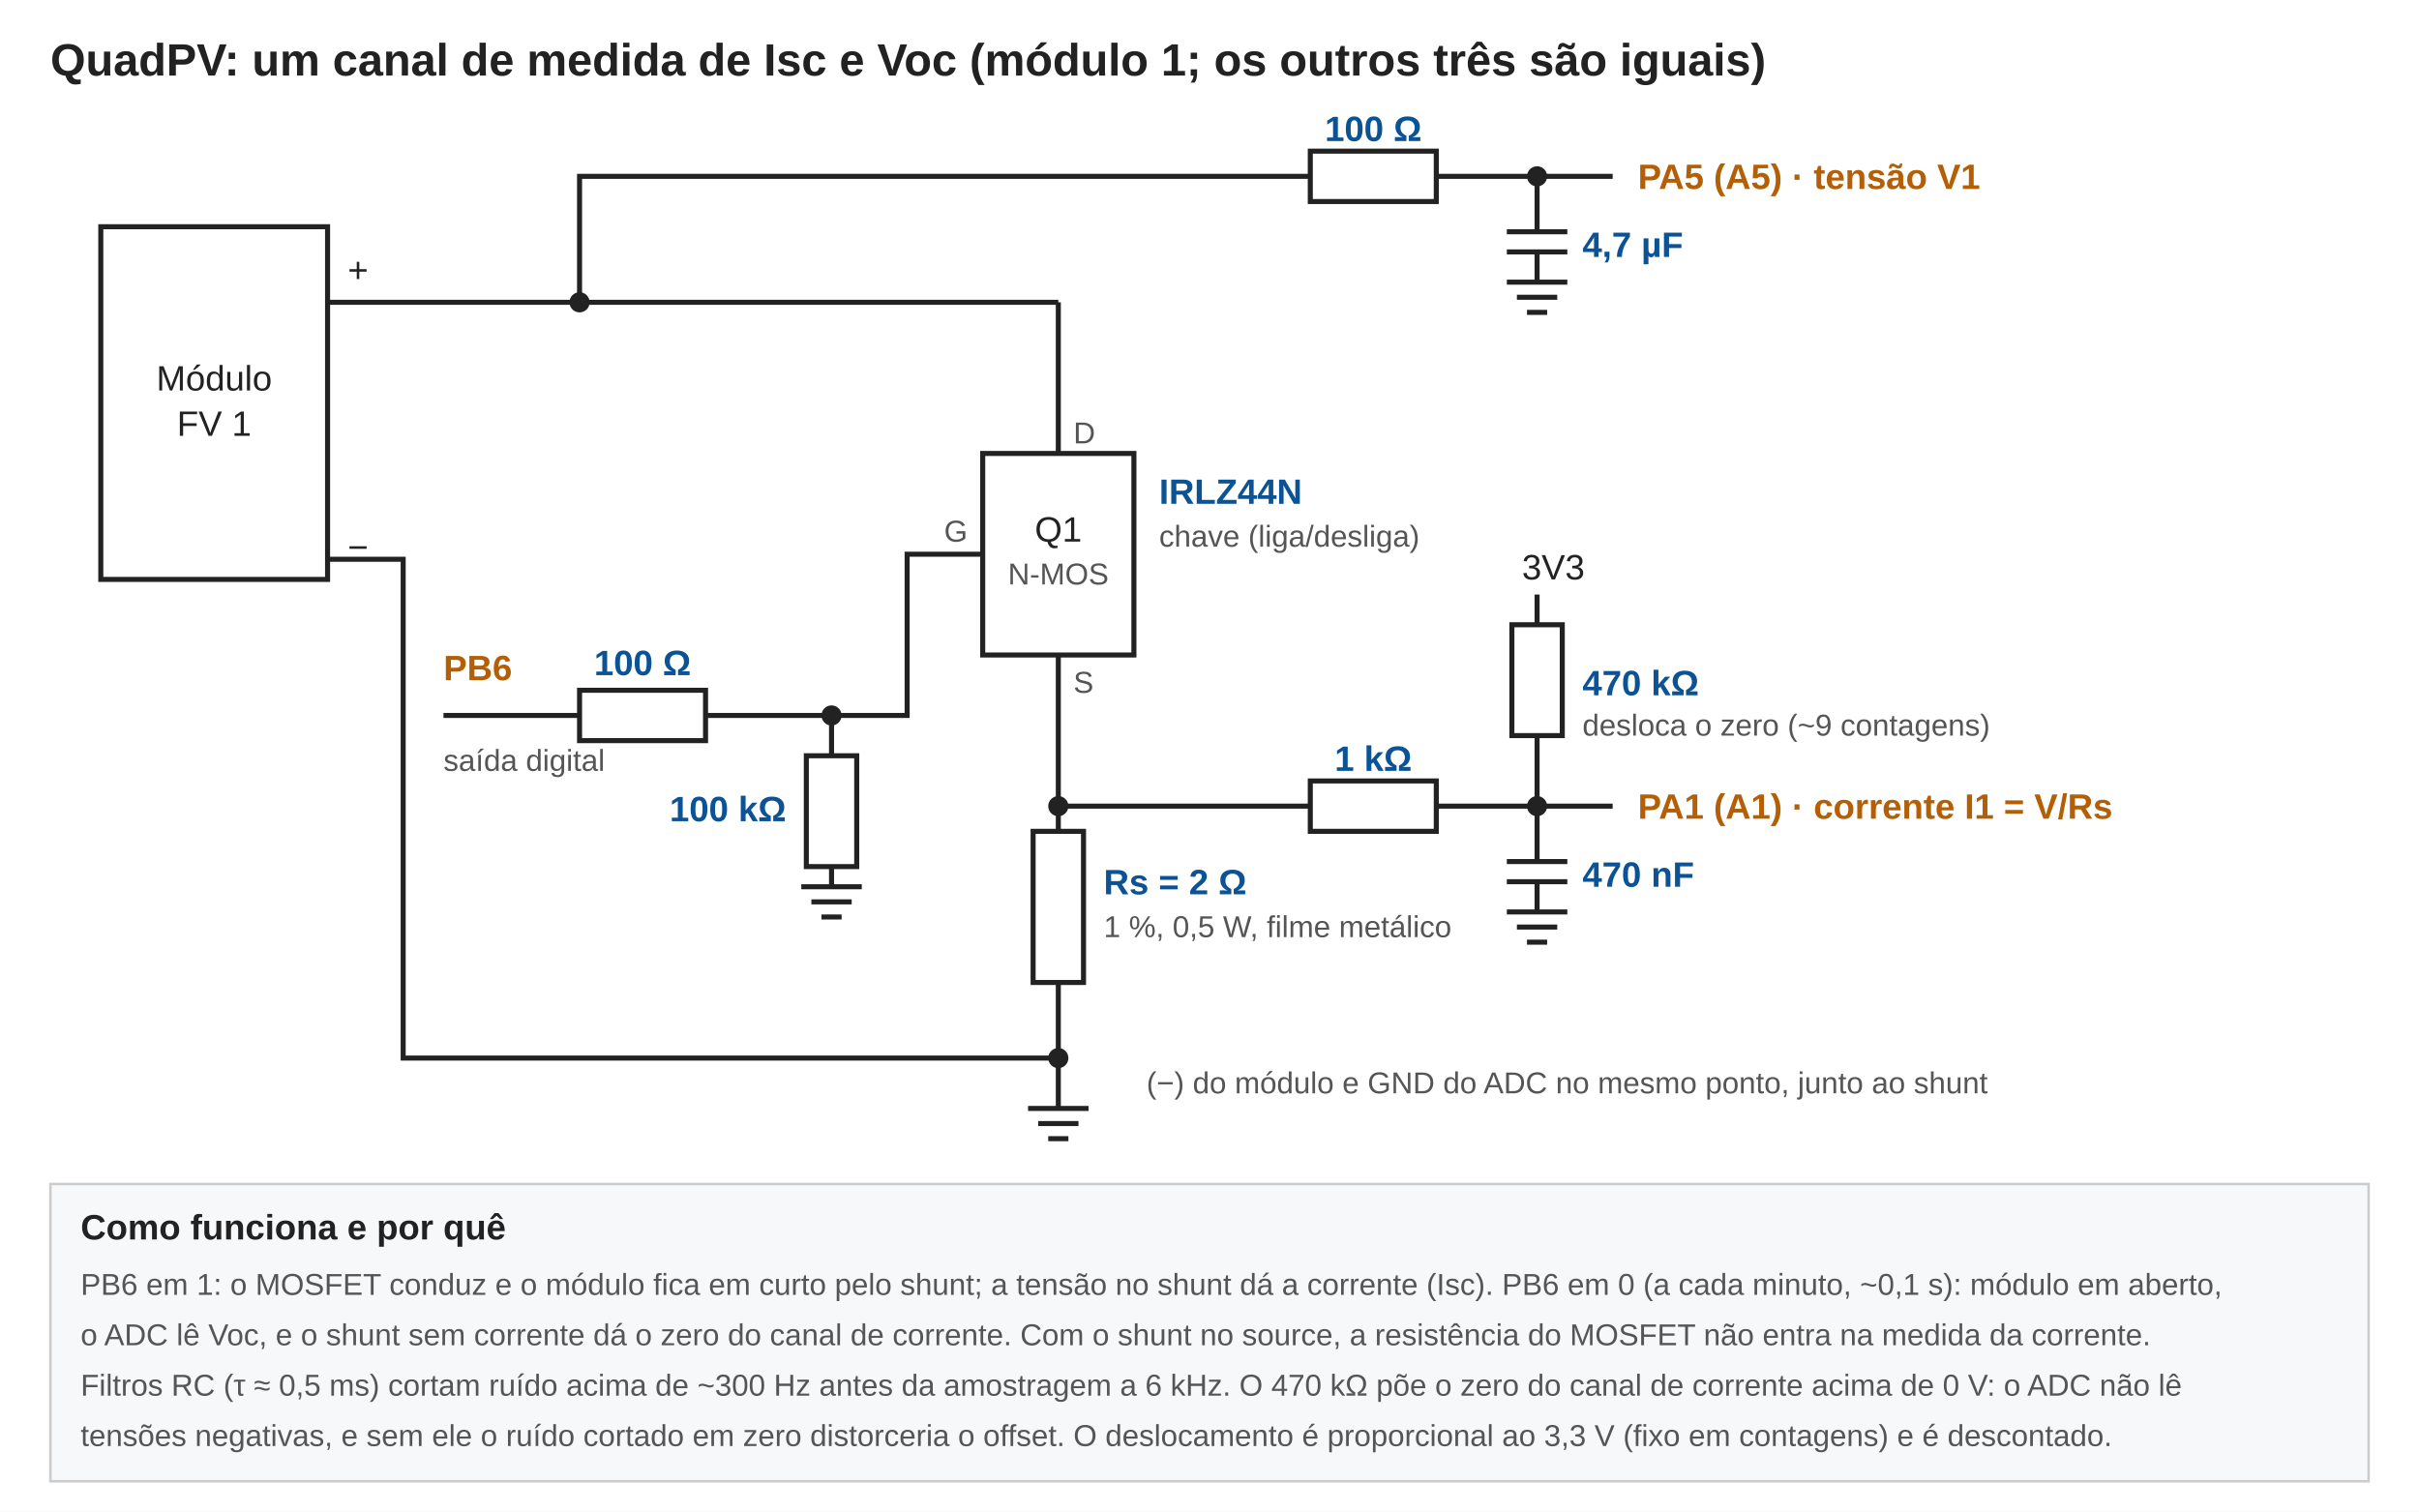
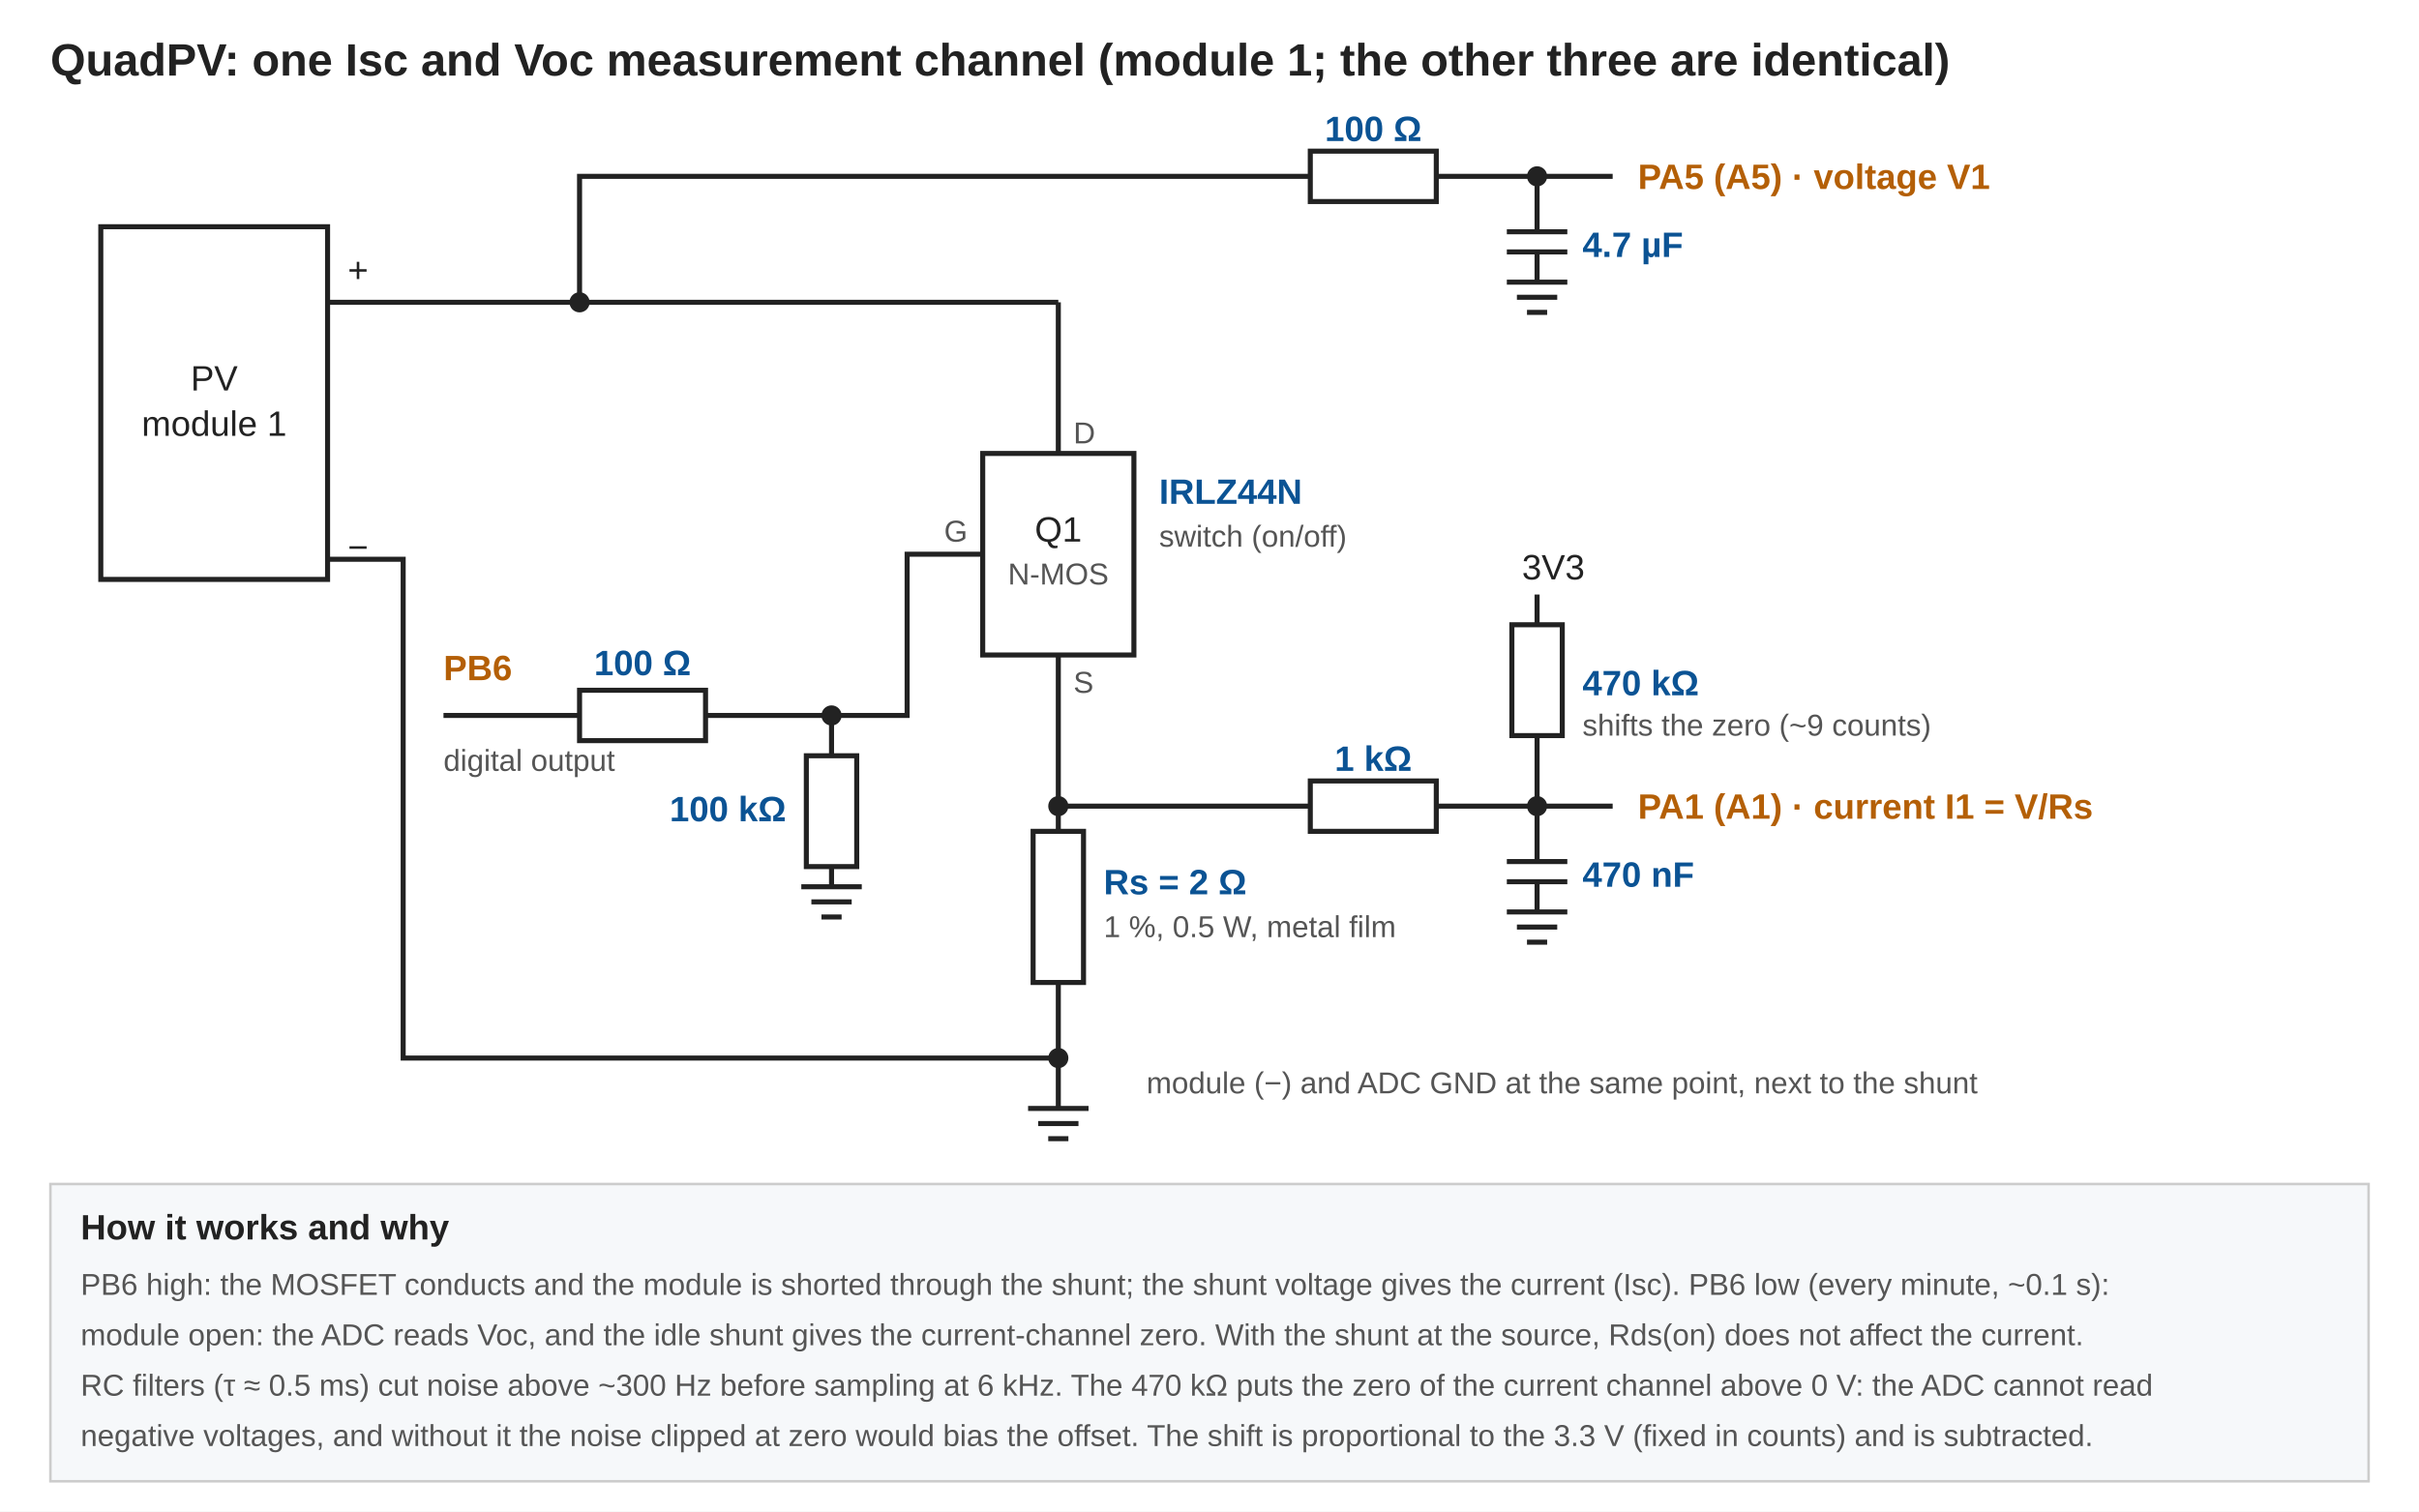
<svg xmlns="http://www.w3.org/2000/svg" viewBox="0 0 960 600" font-family="Arial, Helvetica, sans-serif" font-size="14">
  <style>.w{stroke:#222;stroke-width:2;fill:none}.c{fill:#fff;stroke:#222;stroke-width:2}.lbl{fill:#222}.val{fill:#0b5394;font-weight:bold}.pin{fill:#b45f06;font-weight:bold}.note{fill:#555;font-size:12px}</style>
  <rect width="960" height="600" fill="#ffffff" />
-   <text x="20" y="30" font-size="18" font-weight="bold" class="lbl">QuadPV: um canal de medida de Isc e Voc (módulo 1; os outros três são iguais)</text>
+   <text x="20" y="30" font-size="18" font-weight="bold" class="lbl">QuadPV: one Isc and Voc measurement channel (module 1; the other three are identical)</text>
  <rect x="40" y="90" width="90" height="140" class="c" />
-   <text x="85" y="155" text-anchor="middle" class="lbl">Módulo</text>
-   <text x="85" y="173" text-anchor="middle" class="lbl">FV 1</text>
+   <text x="85" y="155" text-anchor="middle" class="lbl">PV</text>
+   <text x="85" y="173" text-anchor="middle" class="lbl">module 1</text>
  <text x="138" y="112" class="lbl">+</text>
  <text x="138" y="222" class="lbl">−</text>
  <path d="M130 120 H420" class="w" />
  <circle cx="230" cy="120" r="4" fill="#222" />
  <path d="M230 120 V70 H520" class="w" />
  <rect x="520" y="60" width="50" height="20" class="c" />
  <path d="M570 70 H640" class="w" />
  <circle cx="610" cy="70" r="4" fill="#222" />
  <text x="545" y="56" text-anchor="middle" class="val">100 Ω</text>
  <path d="M610 70 V92" class="w" />
  <path d="M598 92 H622 M598 100 H622" class="w" />
  <path d="M610 100 V112" class="w" />
  <path d="M598 112 H622 M602 118 H618 M606 124 H614" class="w" />
-   <text x="628" y="102" class="val">4,7 µF</text>
-   <text x="650" y="75" class="pin">PA5 (A5) · tensão V1</text>
+   <text x="628" y="102" class="val">4.7 µF</text>
+   <text x="650" y="75" class="pin">PA5 (A5) · voltage V1</text>
  <path d="M420 120 V180" class="w" />
  <rect x="390" y="180" width="60" height="80" class="c" />
  <text x="420" y="215" text-anchor="middle" class="lbl">Q1</text>
  <text x="420" y="232" text-anchor="middle" class="note">N-MOS</text>
  <text x="426" y="176" class="note">D</text>
  <text x="426" y="275" class="note">S</text>
  <text x="384" y="215" text-anchor="end" class="note">G</text>
  <text x="460" y="200" class="val">IRLZ44N</text>
-   <text x="460" y="217" class="note">chave (liga/desliga)</text>
+   <text x="460" y="217" class="note">switch (on/off)</text>
  <text x="176" y="270" class="pin">PB6</text>
-   <text x="176" y="306" class="note">saída digital</text>
+   <text x="176" y="306" class="note">digital output</text>
  <path d="M176 284 H230" class="w" />
  <rect x="230" y="274" width="50" height="20" class="c" />
  <text x="255" y="268" text-anchor="middle" class="val">100 Ω</text>
  <path d="M280 284 H360 V220 H390" class="w" />
  <circle cx="330" cy="284" r="4" fill="#222" />
  <path d="M330 284 V300" class="w" />
  <rect x="320" y="300" width="20" height="44" class="c" />
  <path d="M330 344 V352" class="w" />
  <path d="M318 352 H342 M322 358 H338 M326 364 H334" class="w" />
  <text x="312" y="326" text-anchor="end" class="val">100 kΩ</text>
  <path d="M420 260 V330" class="w" />
  <circle cx="420" cy="320" r="4" fill="#222" />
  <rect x="410" y="330" width="20" height="60" class="c" />
  <path d="M420 390 V420" class="w" />
  <circle cx="420" cy="420" r="4" fill="#222" />
  <text x="438" y="355" class="val">Rs = 2 Ω</text>
-   <text x="438" y="372" class="note">1 %, 0,5 W, filme metálico</text>
+   <text x="438" y="372" class="note">1 %, 0.5 W, metal film</text>
  <path d="M130 222 H160 V420 H420" class="w" />
  <path d="M420 420 V440" class="w" />
  <path d="M408 440 H432 M412 446 H428 M416 452 H424" class="w" />
-   <text x="455" y="434" class="note">(−) do módulo e GND do ADC no mesmo ponto, junto ao shunt</text>
+   <text x="455" y="434" class="note">module (−) and ADC GND at the same point, next to the shunt</text>
  <path d="M420 320 H520" class="w" />
  <rect x="520" y="310" width="50" height="20" class="c" />
  <path d="M570 320 H640" class="w" />
  <circle cx="610" cy="320" r="4" fill="#222" />
  <text x="545" y="306" text-anchor="middle" class="val">1 kΩ</text>
  <path d="M610 320 V342" class="w" />
  <path d="M598 342 H622 M598 350 H622" class="w" />
  <path d="M610 350 V362" class="w" />
  <path d="M598 362 H622 M602 368 H618 M606 374 H614" class="w" />
  <text x="628" y="352" class="val">470 nF</text>
  <path d="M610 320 V292" class="w" />
  <rect x="600" y="248" width="20" height="44" class="c" />
  <path d="M610 248 V236" class="w" />
  <text x="604" y="230" class="lbl">3V3</text>
  <text x="628" y="276" class="val">470 kΩ</text>
-   <text x="628" y="292" class="note">desloca o zero (~9 contagens)</text>
-   <text x="650" y="325" class="pin">PA1 (A1) · corrente I1 = V/Rs</text>
+   <text x="628" y="292" class="note">shifts the zero (~9 counts)</text>
+   <text x="650" y="325" class="pin">PA1 (A1) · current I1 = V/Rs</text>
  <rect x="20" y="470" width="920" height="118" fill="#f6f8fa" stroke="#ccc" />
-   <text x="32" y="492" font-weight="bold" class="lbl">Como funciona e por quê</text>
-   <text x="32" y="514" class="note">PB6 em 1: o MOSFET conduz e o módulo fica em curto pelo shunt; a tensão no shunt dá a corrente (Isc). PB6 em 0 (a cada minuto, ~0,1 s): módulo em aberto,</text>
-   <text x="32" y="534" class="note">o ADC lê Voc, e o shunt sem corrente dá o zero do canal de corrente. Com o shunt no source, a resistência do MOSFET não entra na medida da corrente.</text>
-   <text x="32" y="554" class="note">Filtros RC (τ ≈ 0,5 ms) cortam ruído acima de ~300 Hz antes da amostragem a 6 kHz. O 470 kΩ põe o zero do canal de corrente acima de 0 V: o ADC não lê</text>
-   <text x="32" y="574" class="note">tensões negativas, e sem ele o ruído cortado em zero distorceria o offset. O deslocamento é proporcional ao 3,3 V (fixo em contagens) e é descontado.</text>
+   <text x="32" y="492" font-weight="bold" class="lbl">How it works and why</text>
+   <text x="32" y="514" class="note">PB6 high: the MOSFET conducts and the module is shorted through the shunt; the shunt voltage gives the current (Isc). PB6 low (every minute, ~0.1 s):</text>
+   <text x="32" y="534" class="note">module open: the ADC reads Voc, and the idle shunt gives the current-channel zero. With the shunt at the source, Rds(on) does not affect the current.</text>
+   <text x="32" y="554" class="note">RC filters (τ ≈ 0.5 ms) cut noise above ~300 Hz before sampling at 6 kHz. The 470 kΩ puts the zero of the current channel above 0 V: the ADC cannot read</text>
+   <text x="32" y="574" class="note">negative voltages, and without it the noise clipped at zero would bias the offset. The shift is proportional to the 3.3 V (fixed in counts) and is subtracted.</text>
</svg>
